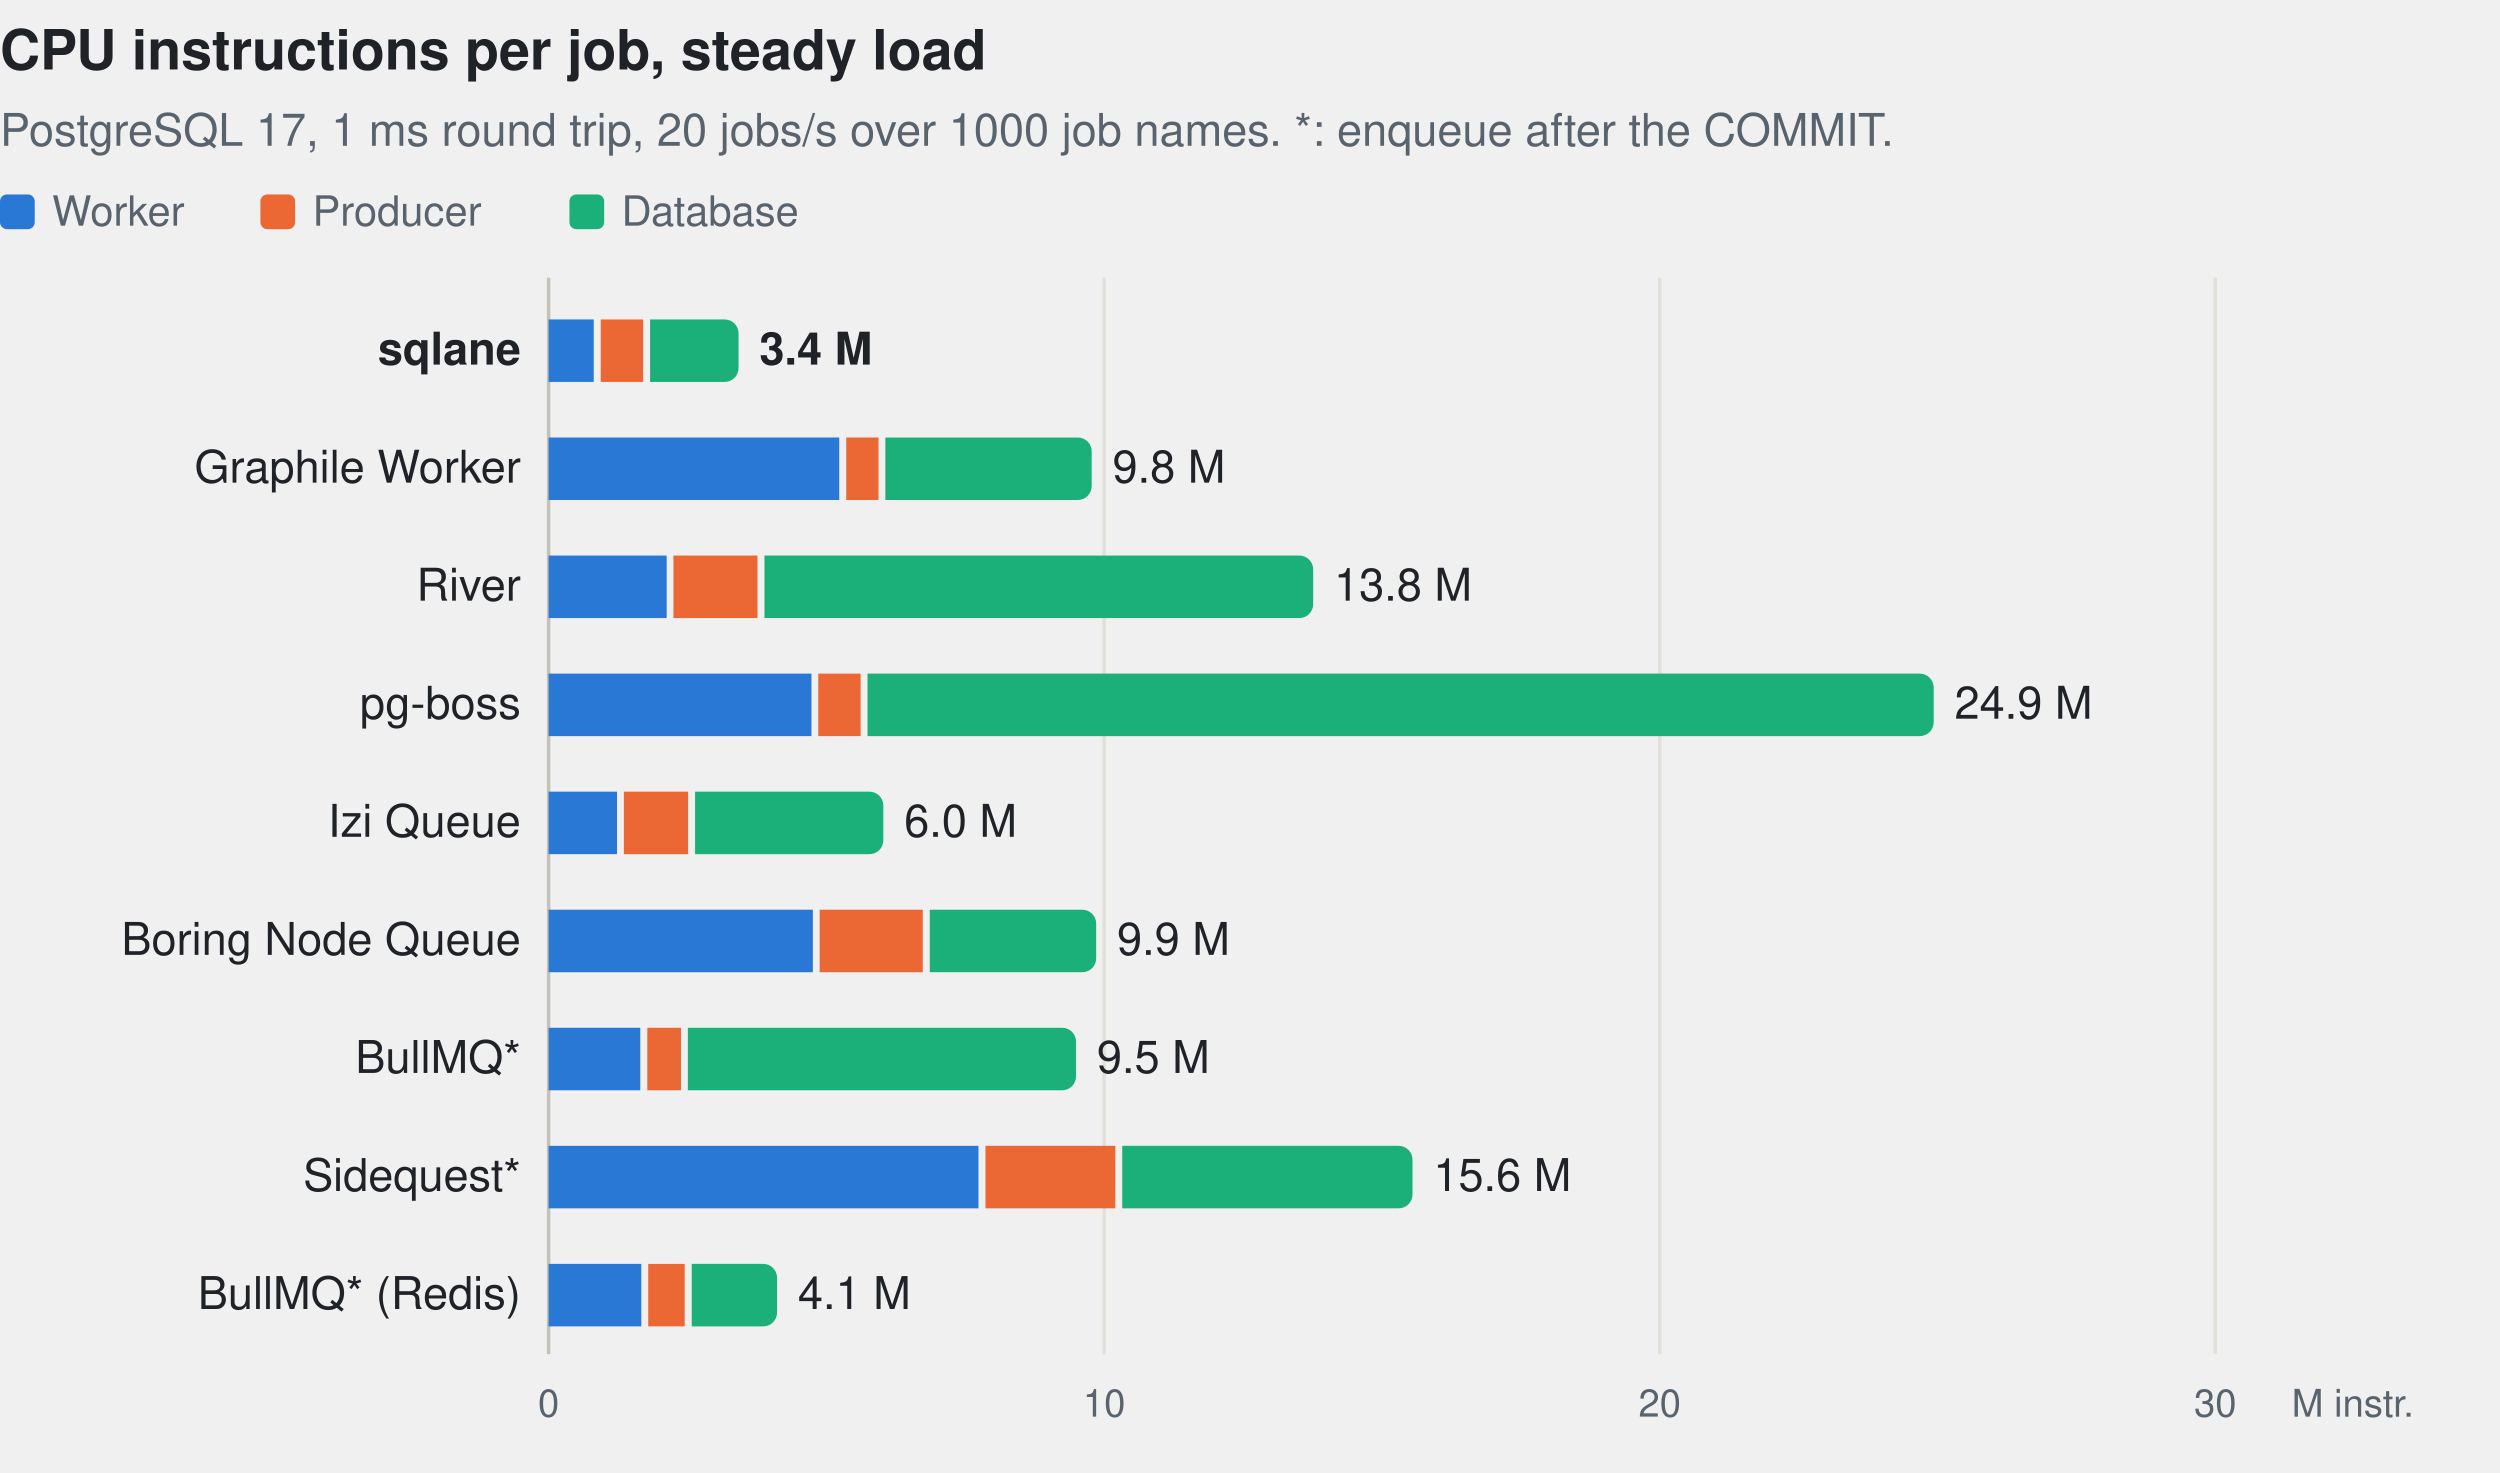
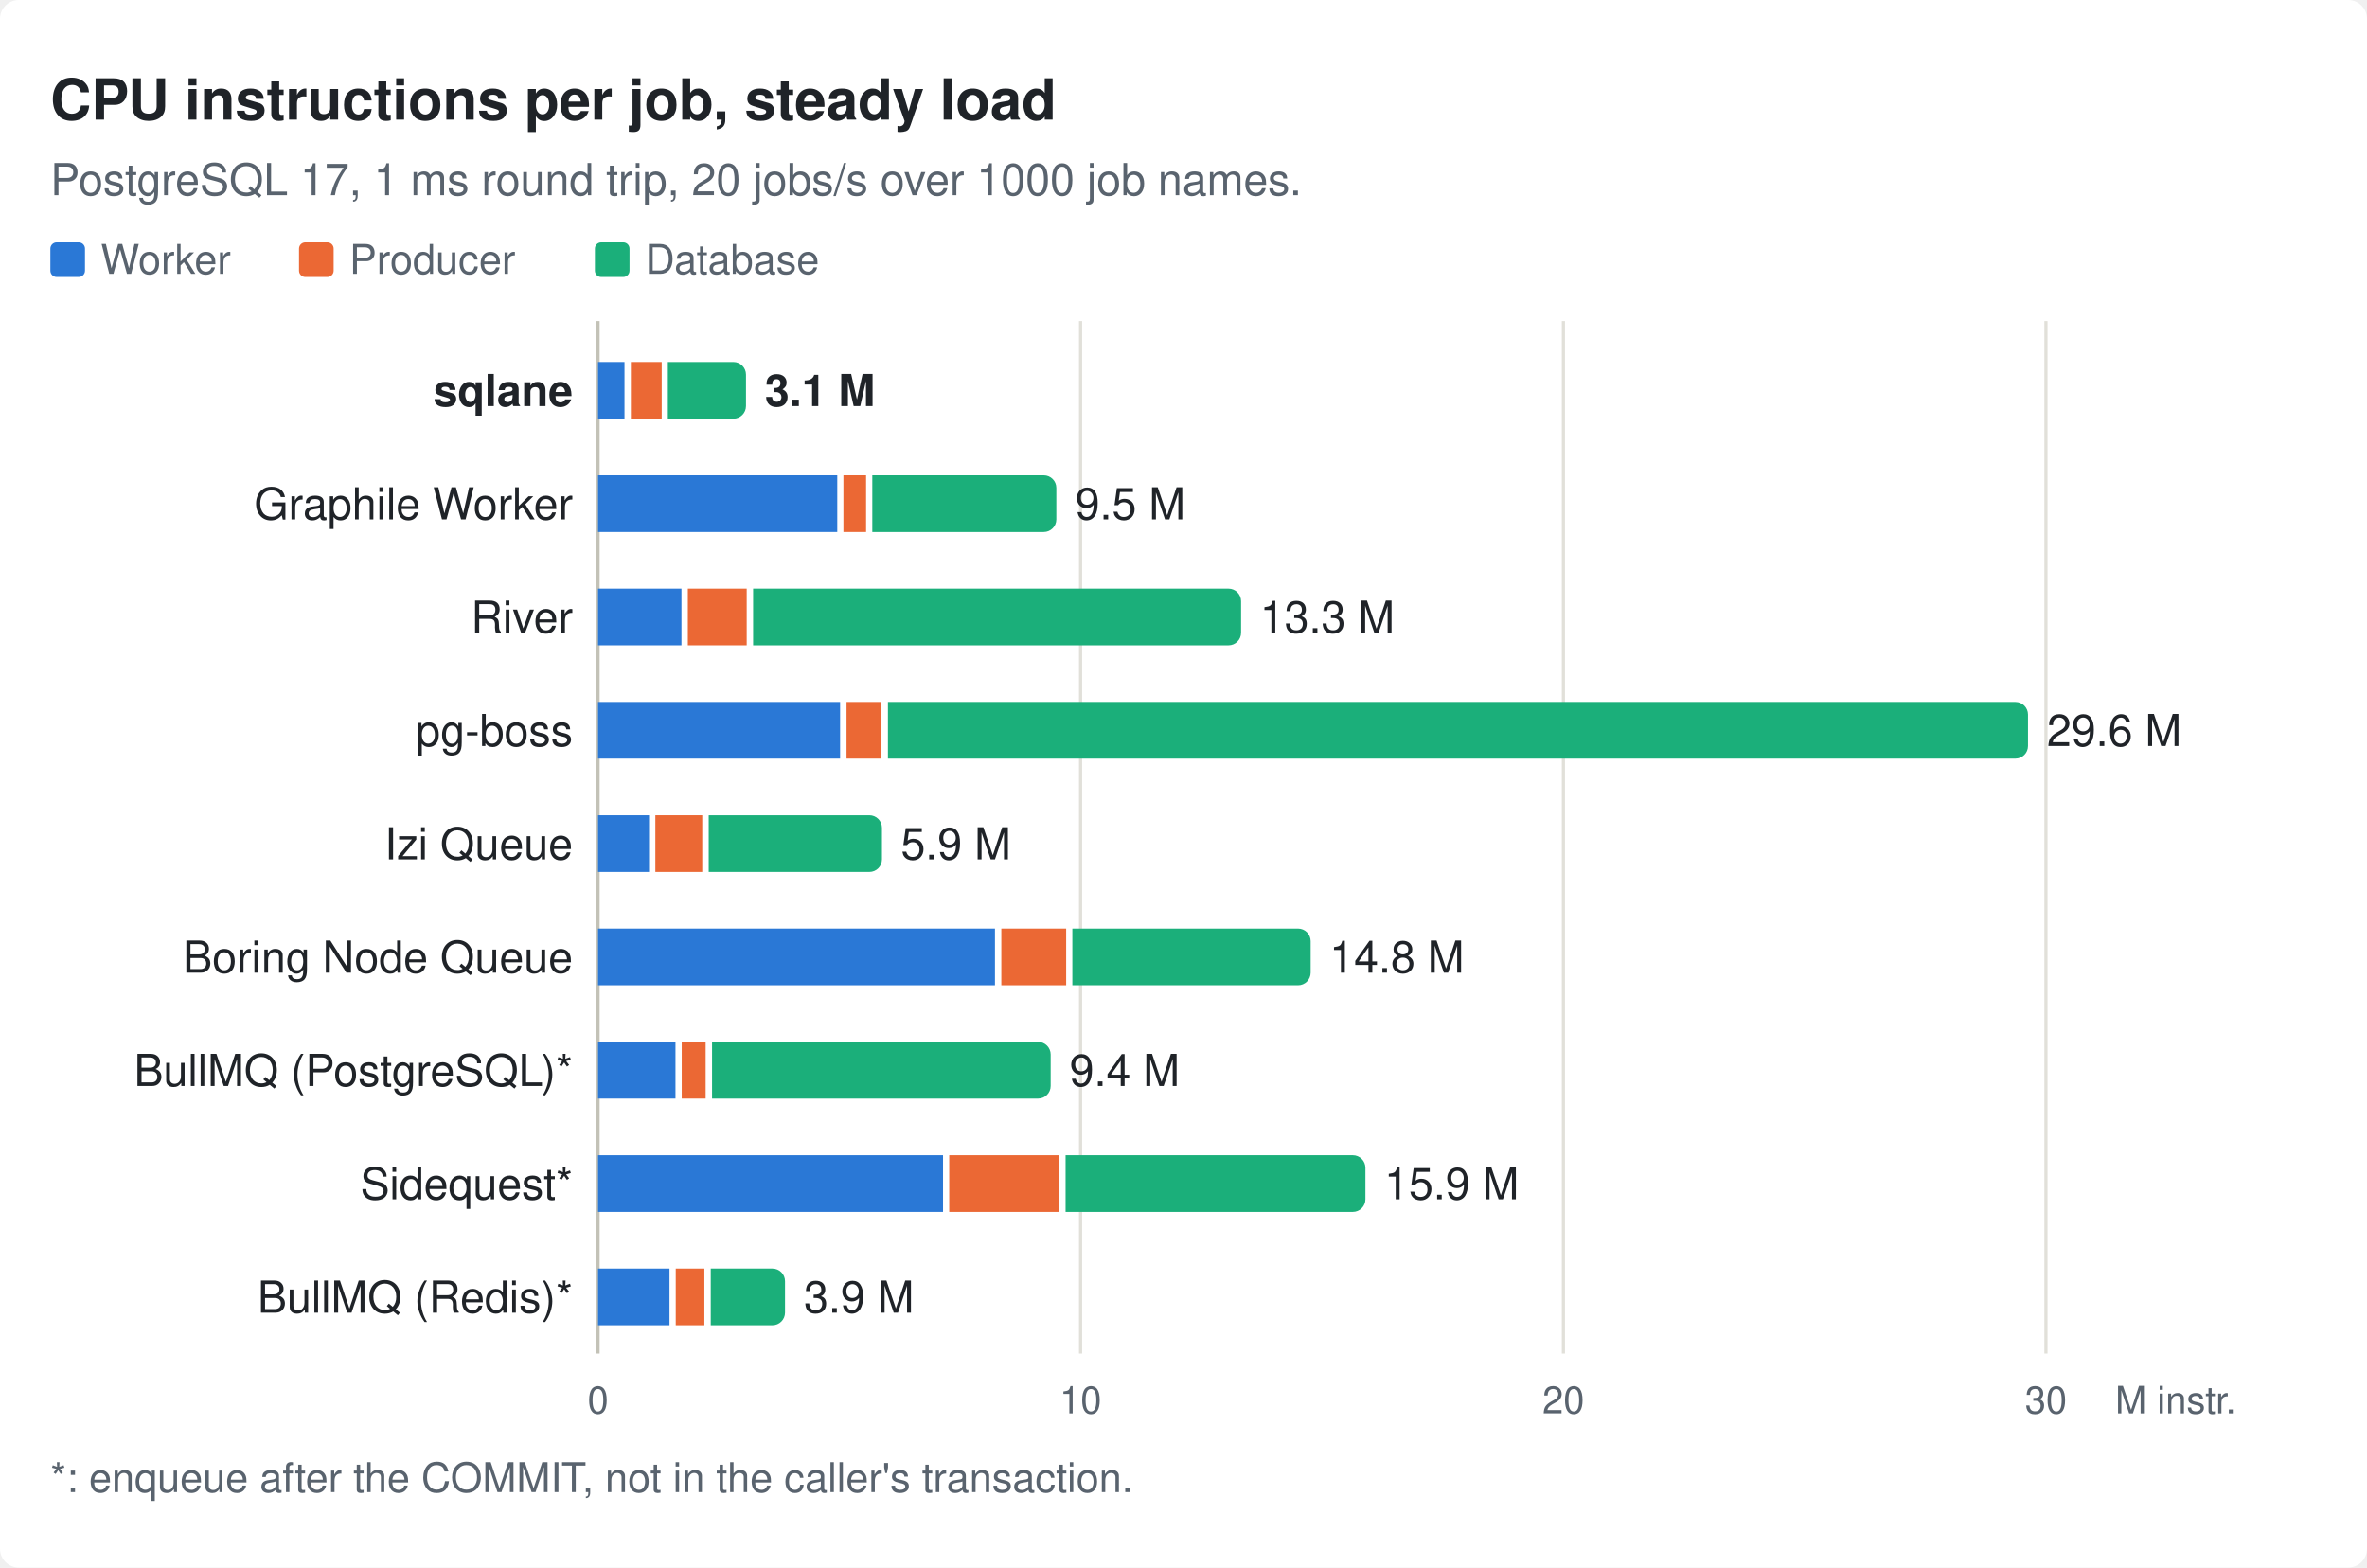
- <svg xmlns="http://www.w3.org/2000/svg" width="720" height="424" viewBox="0 0 720 424" font-family="-apple-system, BlinkMacSystemFont, 'Segoe UI', Helvetica, Arial, sans-serif" role="img" aria-label="CPU instructions per job, steady load">
-   <text x="0" y="20" font-size="16" font-weight="600" fill="#1f2328">CPU instructions per job, steady load</text>
-   <text x="0" y="42" font-size="13" fill="#59636e">PostgreSQL 17, 1 ms round trip, 20 jobs/s over 1000 job names. *: enqueue after the COMMIT.</text>
-   <rect x="0" y="56" width="10" height="10" rx="2" fill="#2a78d6" />
-   <text x="15" y="65" font-size="12" fill="#59636e">Worker</text>
-   <rect x="75" y="56" width="10" height="10" rx="2" fill="#eb6834" />
-   <text x="90" y="65" font-size="12" fill="#59636e">Producer</text>
-   <rect x="164" y="56" width="10" height="10" rx="2" fill="#1baf7a" />
-   <text x="179" y="65" font-size="12" fill="#59636e">Database</text>
-   <line x1="158.0" y1="80" x2="158.0" y2="390" stroke="#c3c2b7" />
-   <text x="158.0" y="408" font-size="11" fill="#59636e" text-anchor="middle">0</text>
-   <line x1="318.0" y1="80" x2="318.0" y2="390" stroke="#e1e0d9" />
-   <text x="318.0" y="408" font-size="11" fill="#59636e" text-anchor="middle">10</text>
-   <line x1="478.0" y1="80" x2="478.0" y2="390" stroke="#e1e0d9" />
-   <text x="478.0" y="408" font-size="11" fill="#59636e" text-anchor="middle">20</text>
-   <line x1="638.0" y1="80" x2="638.0" y2="390" stroke="#e1e0d9" />
-   <text x="638.0" y="408" font-size="11" fill="#59636e" text-anchor="middle">30</text>
-   <text x="660" y="408" font-size="11" fill="#59636e">M instr.</text>
-   <text x="150" y="105" font-size="13" fill="#1f2328" text-anchor="end" font-weight="600">sqlane</text>
-   <rect x="158" y="92" width="13.0" height="18" fill="#2a78d6" />
-   <rect x="173.012" y="92" width="12.2" height="18" fill="#eb6834" />
-   <path d="M187.233,92H208.7A4,4 0 0 1 212.7,96V106A4,4 0 0 1 208.7,110H187.233Z" fill="#1baf7a" />
-   <text x="218.7" y="105" font-size="13" fill="#1f2328" font-weight="600">3.4 M</text>
-   <text x="150" y="139" font-size="13" fill="#1f2328" text-anchor="end">Graphile Worker</text>
-   <rect x="158" y="126" width="83.7" height="18" fill="#2a78d6" />
-   <rect x="243.713" y="126" width="9.3" height="18" fill="#eb6834" />
-   <path d="M254.981,126H310.4A4,4 0 0 1 314.4,130V140A4,4 0 0 1 310.4,144H254.981Z" fill="#1baf7a" />
-   <text x="320.4" y="139" font-size="13" fill="#1f2328">9.8 M</text>
-   <text x="150" y="173" font-size="13" fill="#1f2328" text-anchor="end">River</text>
-   <rect x="158" y="160" width="34.0" height="18" fill="#2a78d6" />
-   <rect x="193.953" y="160" width="24.2" height="18" fill="#eb6834" />
-   <path d="M220.16,160H374.2A4,4 0 0 1 378.2,164V174A4,4 0 0 1 374.2,178H220.16Z" fill="#1baf7a" />
-   <text x="384.2" y="173" font-size="13" fill="#1f2328">13.8 M</text>
-   <text x="150" y="207" font-size="13" fill="#1f2328" text-anchor="end">pg-boss</text>
-   <rect x="158" y="194" width="75.7" height="18" fill="#2a78d6" />
-   <rect x="235.66" y="194" width="12.2" height="18" fill="#eb6834" />
-   <path d="M249.849,194H552.9A4,4 0 0 1 556.9,198V208A4,4 0 0 1 552.9,212H249.849Z" fill="#1baf7a" />
-   <text x="562.9" y="207" font-size="13" fill="#1f2328">24.9 M</text>
-   <text x="150" y="241" font-size="13" fill="#1f2328" text-anchor="end">Izi Queue</text>
-   <rect x="158" y="228" width="19.7" height="18" fill="#2a78d6" />
-   <rect x="179.675" y="228" width="18.5" height="18" fill="#eb6834" />
-   <path d="M200.182,228H250.4A4,4 0 0 1 254.4,232V242A4,4 0 0 1 250.4,246H200.182Z" fill="#1baf7a" />
-   <text x="260.4" y="241" font-size="13" fill="#1f2328">6.0 M</text>
-   <text x="150" y="275" font-size="13" fill="#1f2328" text-anchor="end">Boring Node Queue</text>
-   <rect x="158" y="262" width="76.1" height="18" fill="#2a78d6" />
-   <rect x="236.061" y="262" width="29.7" height="18" fill="#eb6834" />
-   <path d="M267.772,262H311.7A4,4 0 0 1 315.7,266V276A4,4 0 0 1 311.7,280H267.772Z" fill="#1baf7a" />
-   <text x="321.7" y="275" font-size="13" fill="#1f2328">9.9 M</text>
-   <text x="150" y="309" font-size="13" fill="#1f2328" text-anchor="end">BullMQ*</text>
-   <rect x="158" y="296" width="26.4" height="18" fill="#2a78d6" />
-   <rect x="186.419" y="296" width="9.7" height="18" fill="#eb6834" />
-   <path d="M198.102,296H305.9A4,4 0 0 1 309.9,300V310A4,4 0 0 1 305.9,314H198.102Z" fill="#1baf7a" />
-   <text x="315.9" y="309" font-size="13" fill="#1f2328">9.5 M</text>
-   <text x="150" y="343" font-size="13" fill="#1f2328" text-anchor="end">Sidequest*</text>
-   <rect x="158" y="330" width="123.8" height="18" fill="#2a78d6" />
-   <rect x="283.821" y="330" width="37.4" height="18" fill="#eb6834" />
-   <path d="M323.202,330H402.8A4,4 0 0 1 406.8,334V344A4,4 0 0 1 402.8,348H323.202Z" fill="#1baf7a" />
-   <text x="412.8" y="343" font-size="13" fill="#1f2328">15.6 M</text>
-   <text x="150" y="377" font-size="13" fill="#1f2328" text-anchor="end">BullMQ* (Redis)</text>
-   <rect x="158" y="364" width="26.7" height="18" fill="#2a78d6" />
-   <rect x="186.688" y="364" width="10.5" height="18" fill="#eb6834" />
-   <path d="M199.221,364H219.8A4,4 0 0 1 223.8,368V378A4,4 0 0 1 219.8,382H199.221Z" fill="#1baf7a" />
-   <text x="229.8" y="377" font-size="13" fill="#1f2328">4.1 M</text>
+ <svg xmlns="http://www.w3.org/2000/svg" width="752" height="498" viewBox="0 0 752 498" font-family="-apple-system, BlinkMacSystemFont, 'Segoe UI', Helvetica, Arial, sans-serif" role="img" aria-label="CPU instructions per job, steady load">
+   <rect width="752" height="498" rx="6" fill="#ffffff" />
+   <g transform="translate(16 16)">
+     <text x="0" y="22" font-size="18" font-weight="600" fill="#1f2328">CPU instructions per job, steady load</text>
+     <text x="0" y="46" font-size="14" fill="#59636e">PostgreSQL 17, 1 ms round trip, 20 jobs/s over 1000 job names.</text>
+     <rect x="0" y="61" width="11" height="11" rx="2" fill="#2a78d6" />
+     <text x="16" y="71" font-size="13" fill="#59636e">Worker</text>
+     <rect x="79" y="61" width="11" height="11" rx="2" fill="#eb6834" />
+     <text x="95" y="71" font-size="13" fill="#59636e">Producer</text>
+     <rect x="173" y="61" width="11" height="11" rx="2" fill="#1baf7a" />
+     <text x="189" y="71" font-size="13" fill="#59636e">Database</text>
+     <line x1="174.0" y1="86" x2="174.0" y2="414" stroke="#c3c2b7" />
+     <text x="174.0" y="433" font-size="12" fill="#59636e" text-anchor="middle">0</text>
+     <line x1="327.3" y1="86" x2="327.3" y2="414" stroke="#e1e0d9" />
+     <text x="327.3" y="433" font-size="12" fill="#59636e" text-anchor="middle">10</text>
+     <line x1="480.7" y1="86" x2="480.7" y2="414" stroke="#e1e0d9" />
+     <text x="480.7" y="433" font-size="12" fill="#59636e" text-anchor="middle">20</text>
+     <line x1="634.0" y1="86" x2="634.0" y2="414" stroke="#e1e0d9" />
+     <text x="634.0" y="433" font-size="12" fill="#59636e" text-anchor="middle">30</text>
+     <text x="656" y="433" font-size="12" fill="#59636e">M instr.</text>
+     <text x="0" y="458" font-size="13" fill="#59636e">*: enqueue after the COMMIT, not in the caller's transaction.</text>
+     <text x="166" y="113" font-size="14" fill="#1f2328" text-anchor="end" font-weight="600">sqlane</text>
+     <rect x="174" y="99" width="8.4" height="18" fill="#2a78d6" />
+     <rect x="184.424" y="99" width="9.8" height="18" fill="#eb6834" />
+     <path d="M196.175,99H217.0A4,4 0 0 1 221.0,103V113A4,4 0 0 1 217.0,117H196.175Z" fill="#1baf7a" />
+     <text x="227.0" y="113" font-size="14" fill="#1f2328" font-weight="600">3.1 M</text>
+     <text x="166" y="149" font-size="14" fill="#1f2328" text-anchor="end">Graphile Worker</text>
+     <rect x="174" y="135" width="76.0" height="18" fill="#2a78d6" />
+     <rect x="251.956" y="135" width="7.2" height="18" fill="#eb6834" />
+     <path d="M261.129,135H315.6A4,4 0 0 1 319.6,139V149A4,4 0 0 1 315.6,153H261.129Z" fill="#1baf7a" />
+     <text x="325.6" y="149" font-size="14" fill="#1f2328">9.5 M</text>
+     <text x="166" y="185" font-size="14" fill="#1f2328" text-anchor="end">River</text>
+     <rect x="174" y="171" width="26.5" height="18" fill="#2a78d6" />
+     <rect x="202.527" y="171" width="18.7" height="18" fill="#eb6834" />
+     <path d="M223.265,171H374.3A4,4 0 0 1 378.3,175V185A4,4 0 0 1 374.3,189H223.265Z" fill="#1baf7a" />
+     <text x="384.3" y="185" font-size="14" fill="#1f2328">13.3 M</text>
+     <text x="166" y="221" font-size="14" fill="#1f2328" text-anchor="end">pg-boss</text>
+     <rect x="174" y="207" width="76.9" height="18" fill="#2a78d6" />
+     <rect x="252.946" y="207" width="11.1" height="18" fill="#eb6834" />
+     <path d="M266.095,207H624.3A4,4 0 0 1 628.3,211V221A4,4 0 0 1 624.3,225H266.095Z" fill="#1baf7a" />
+     <text x="634.3" y="221" font-size="14" fill="#1f2328">29.6 M</text>
+     <text x="166" y="257" font-size="14" fill="#1f2328" text-anchor="end">Izi Queue</text>
+     <rect x="174" y="243" width="16.2" height="18" fill="#2a78d6" />
+     <rect x="192.207" y="243" width="14.9" height="18" fill="#eb6834" />
+     <path d="M209.157,243H260.2A4,4 0 0 1 264.2,247V257A4,4 0 0 1 260.2,261H209.157Z" fill="#1baf7a" />
+     <text x="270.2" y="257" font-size="14" fill="#1f2328">5.9 M</text>
+     <text x="166" y="293" font-size="14" fill="#1f2328" text-anchor="end">Boring Node Queue</text>
+     <rect x="174" y="279" width="126.1" height="18" fill="#2a78d6" />
+     <rect x="302.123" y="279" width="20.6" height="18" fill="#eb6834" />
+     <path d="M324.688,279H396.4A4,4 0 0 1 400.4,283V293A4,4 0 0 1 396.4,297H324.688Z" fill="#1baf7a" />
+     <text x="406.4" y="293" font-size="14" fill="#1f2328">14.8 M</text>
+     <text x="166" y="329" font-size="14" fill="#1f2328" text-anchor="end">BullMQ (PostgreSQL)*</text>
+     <rect x="174" y="315" width="24.6" height="18" fill="#2a78d6" />
+     <rect x="200.584" y="315" width="7.6" height="18" fill="#eb6834" />
+     <path d="M210.22,315H313.8A4,4 0 0 1 317.8,319V329A4,4 0 0 1 313.8,333H210.22Z" fill="#1baf7a" />
+     <text x="323.8" y="329" font-size="14" fill="#1f2328">9.4 M</text>
+     <text x="166" y="365" font-size="14" fill="#1f2328" text-anchor="end">Sidequest*</text>
+     <rect x="174" y="351" width="109.6" height="18" fill="#2a78d6" />
+     <rect x="285.569" y="351" width="35.0" height="18" fill="#eb6834" />
+     <path d="M322.537,351H413.8A4,4 0 0 1 417.8,355V365A4,4 0 0 1 413.8,369H322.537Z" fill="#1baf7a" />
+     <text x="423.8" y="365" font-size="14" fill="#1f2328">15.9 M</text>
+     <text x="166" y="401" font-size="14" fill="#1f2328" text-anchor="end">BullMQ (Redis)*</text>
+     <rect x="174" y="387" width="22.7" height="18" fill="#2a78d6" />
+     <rect x="198.684" y="387" width="9.1" height="18" fill="#eb6834" />
+     <path d="M209.805,387H229.4A4,4 0 0 1 233.4,391V401A4,4 0 0 1 229.4,405H209.805Z" fill="#1baf7a" />
+     <text x="239.4" y="401" font-size="14" fill="#1f2328">3.9 M</text>
+   </g>
</svg>
